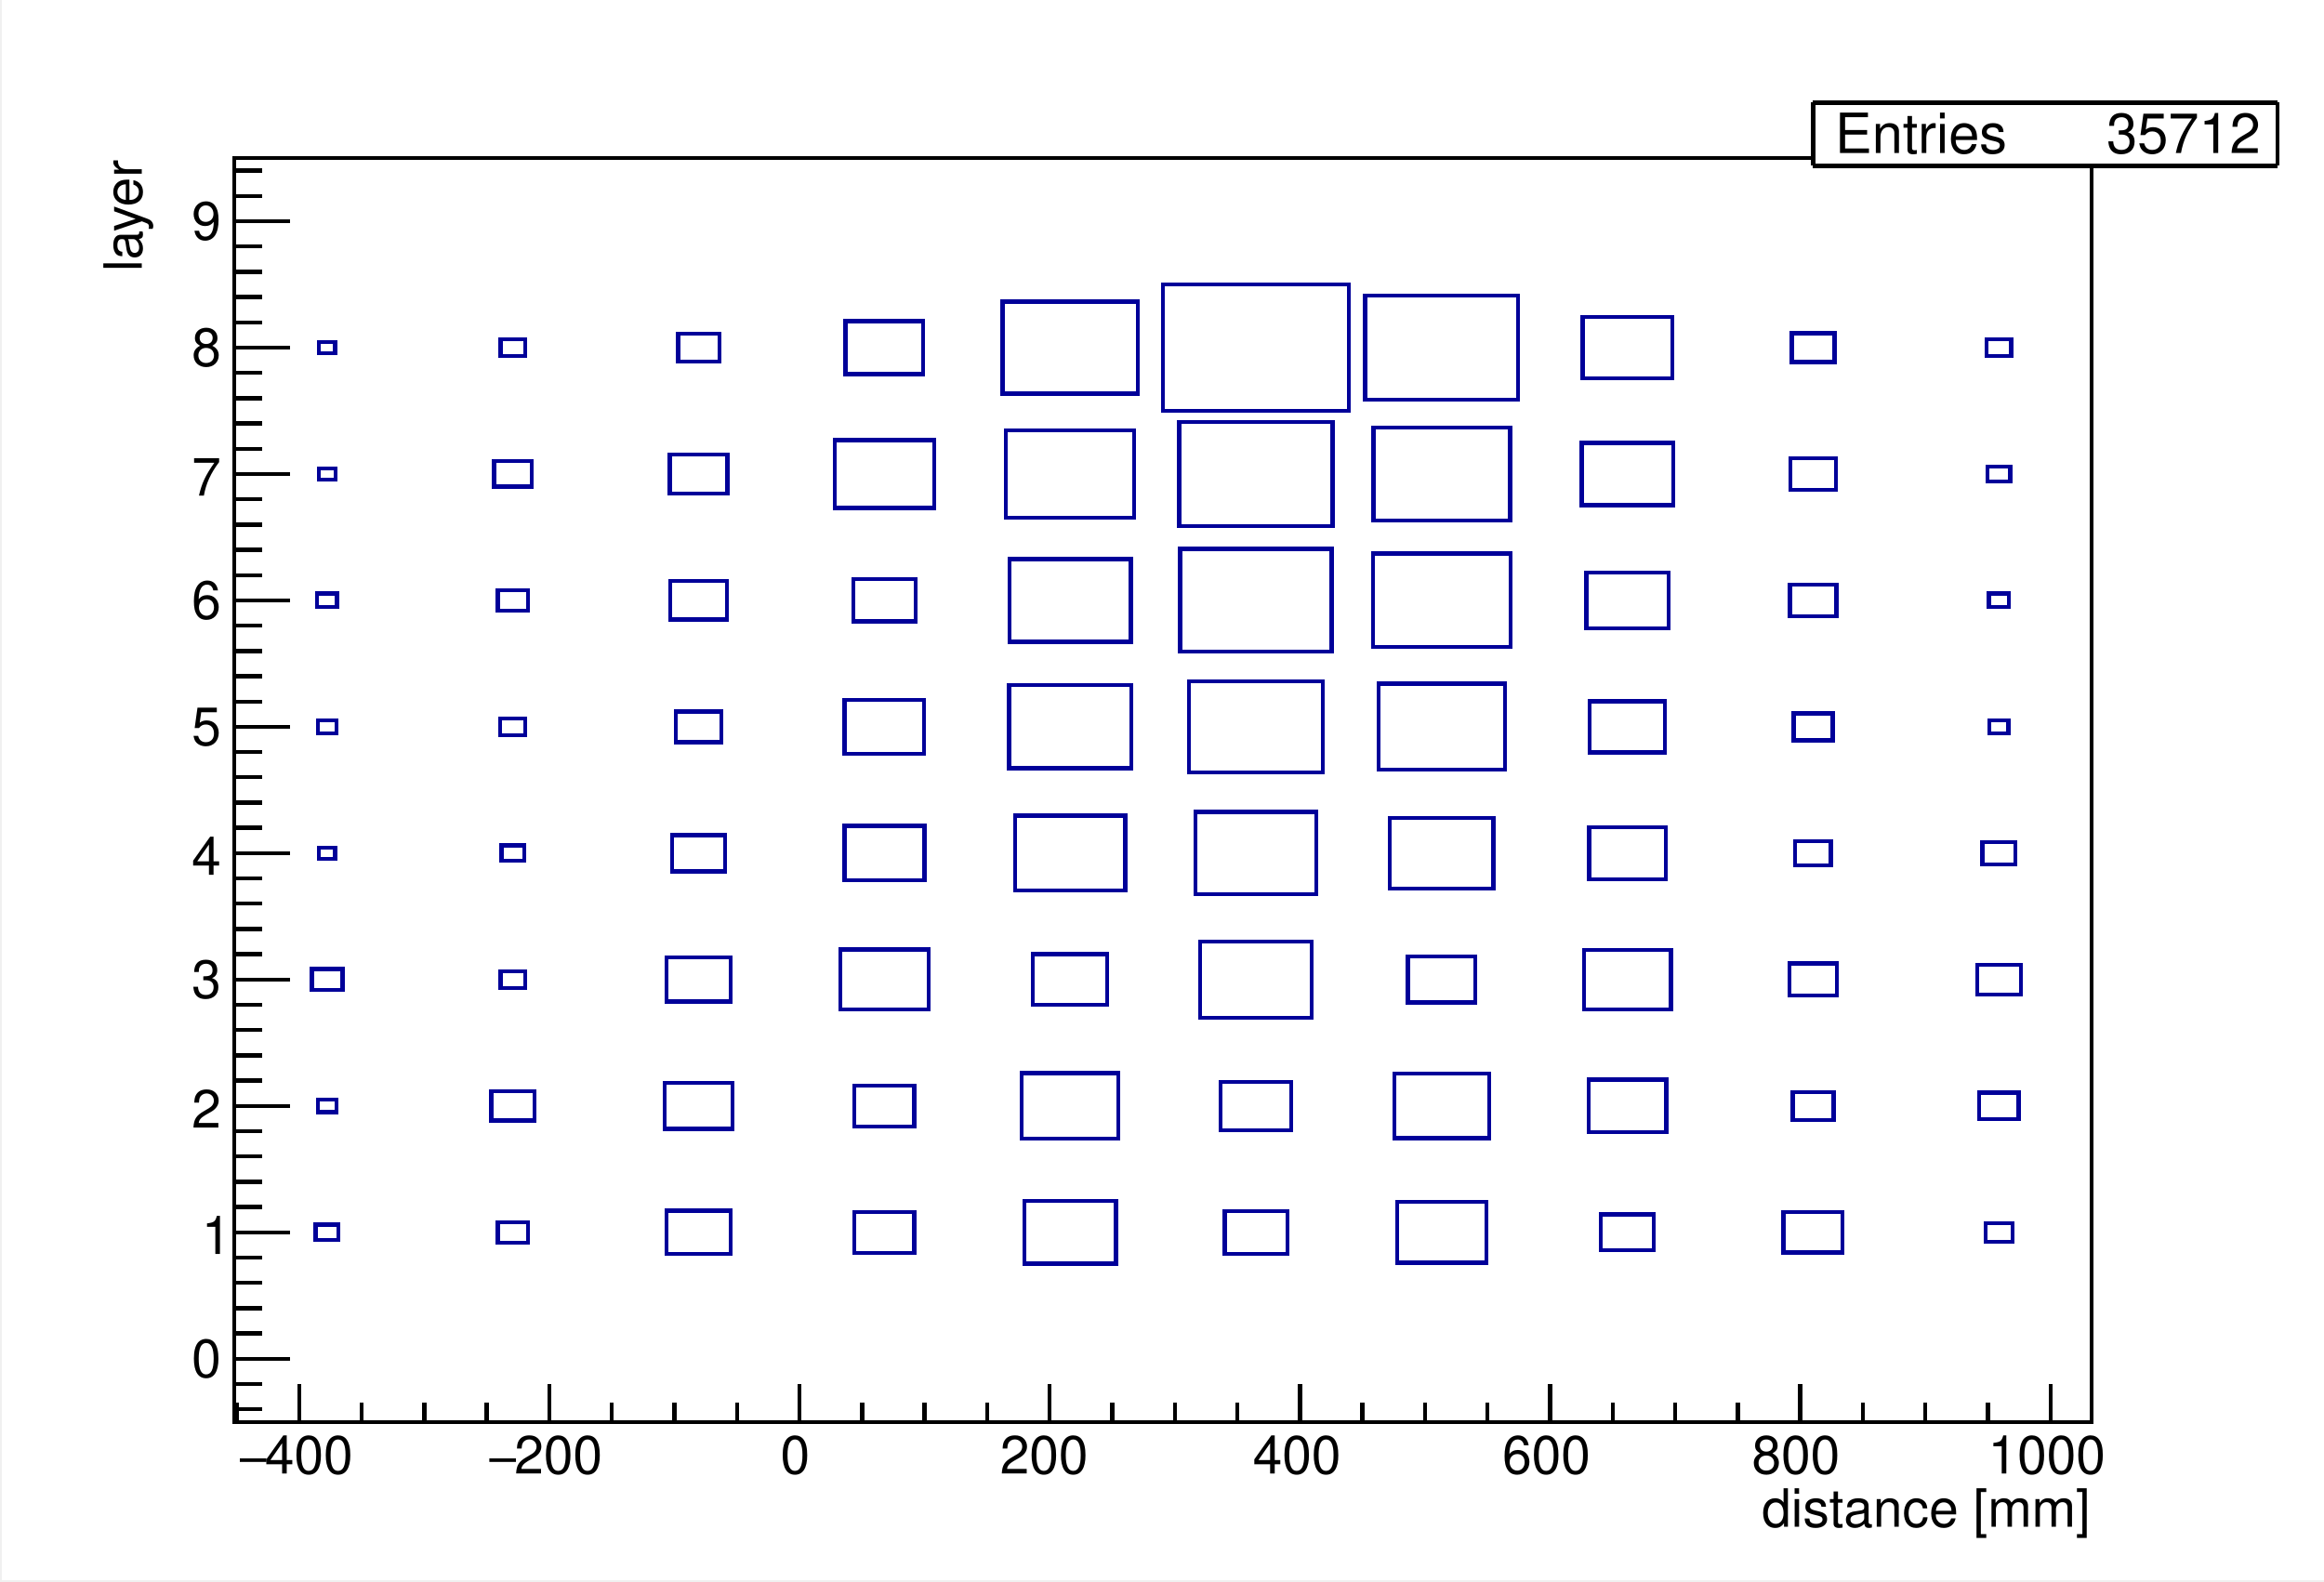
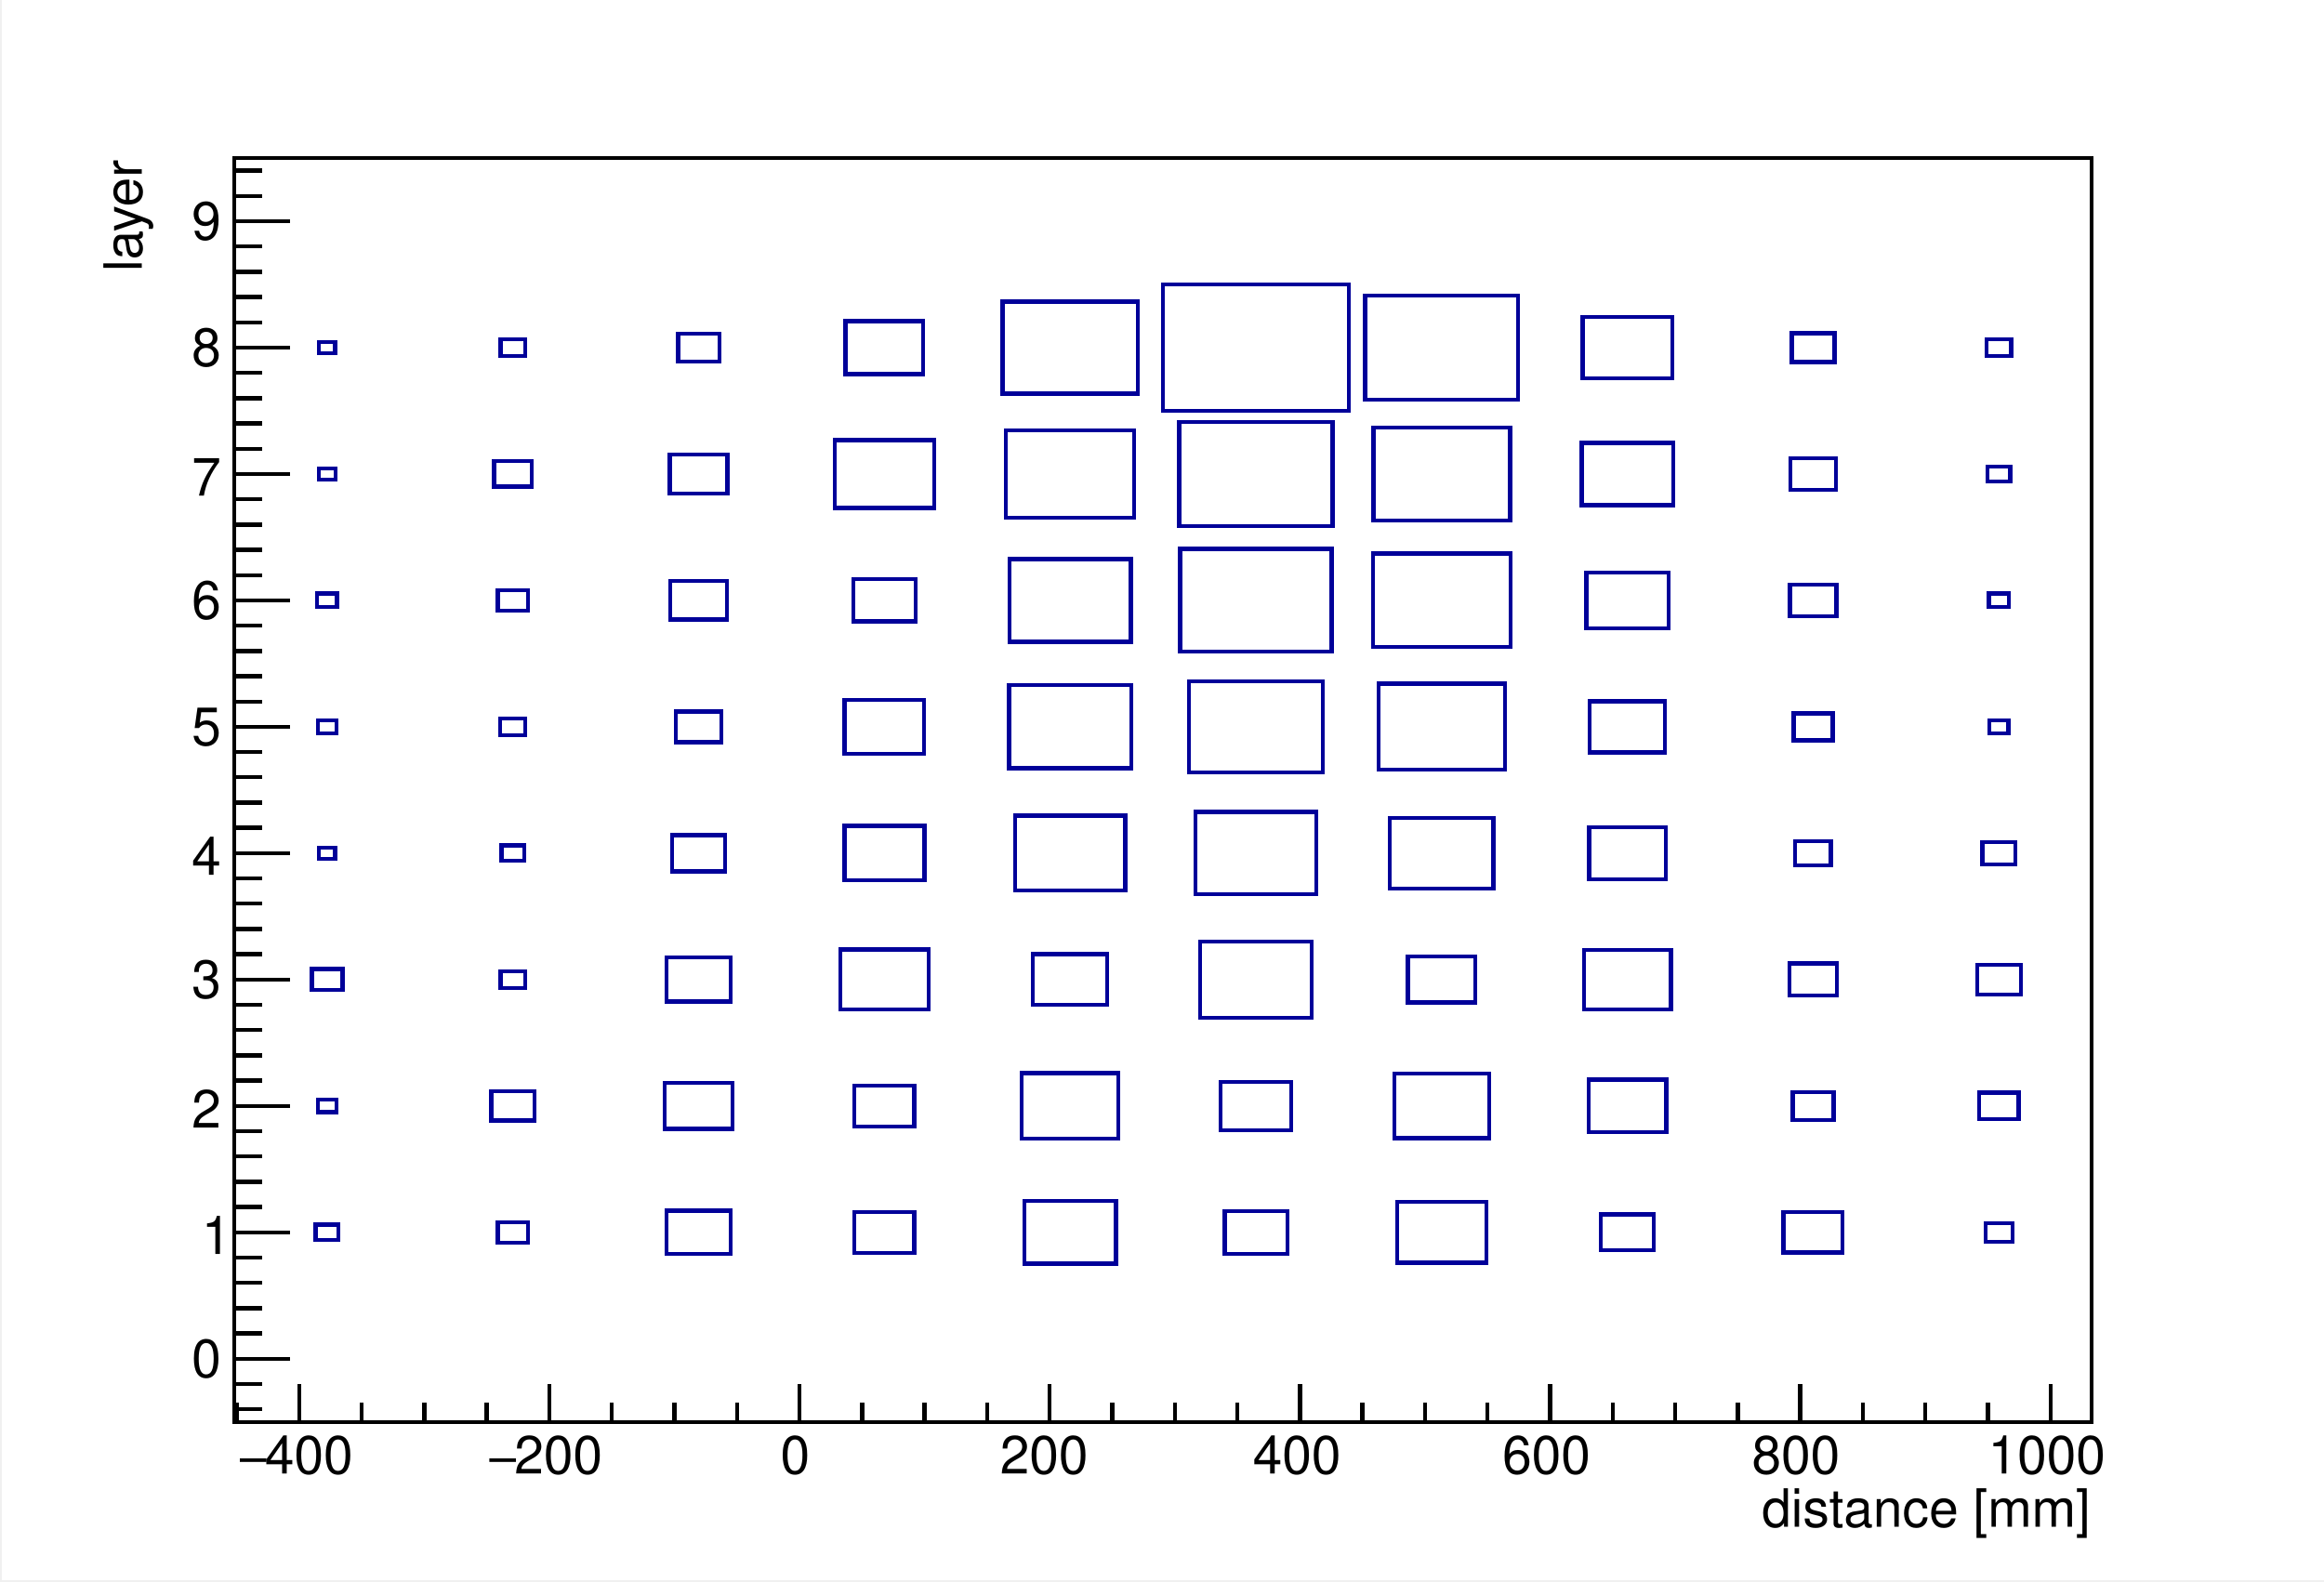
<svg xmlns="http://www.w3.org/2000/svg" width="567.429" height="386.304" viewBox="0 0 567.429 386.304" shape-rendering="crispEdges">
  <defs>
</defs>
  <rect x="0.5" y="0" width="566.929" height="385.804" fill="white" />
  <rect x="57.193" y="38.58" width="453.543" height="308.643" fill="white" />
  <rect x="57.193" y="38.58" width="453.543" height="308.643" fill="none" stroke="black" />
  <rect x="77.058" y="299.014" width="5.623" height="3.827" fill="none" stroke="#000099" />
  <rect x="121.585" y="298.451" width="7.279" height="4.954" fill="none" stroke="#000099" />
  <rect x="162.803" y="295.636" width="15.552" height="10.583" fill="none" stroke="#000099" />
  <rect x="208.61" y="295.944" width="14.646" height="9.967" fill="none" stroke="#000099" />
  <rect x="250.079" y="293.3" width="22.417" height="15.255" fill="none" stroke="#000099" />
  <rect x="298.991" y="295.721" width="15.302" height="10.413" fill="none" stroke="#000099" />
  <rect x="341.107" y="293.517" width="21.779" height="14.821" fill="none" stroke="#000099" />
  <rect x="390.896" y="296.535" width="12.909" height="8.785" fill="none" stroke="#000099" />
  <rect x="435.485" y="296.014" width="14.44" height="9.827" fill="none" stroke="#000099" />
  <rect x="484.758" y="298.681" width="6.602" height="4.493" fill="none" stroke="#000099" />
  <rect x="77.606" y="268.522" width="4.529" height="3.082" fill="none" stroke="#000099" />
  <rect x="119.975" y="266.49" width="10.5" height="7.145" fill="none" stroke="#000099" />
  <rect x="162.31" y="264.436" width="16.537" height="11.254" fill="none" stroke="#000099" />
  <rect x="208.61" y="265.08" width="14.646" height="9.967" fill="none" stroke="#000099" />
  <rect x="249.476" y="262.025" width="23.623" height="16.076" fill="none" stroke="#000099" />
  <rect x="297.994" y="264.178" width="17.295" height="11.769" fill="none" stroke="#000099" />
  <rect x="340.394" y="262.168" width="23.203" height="15.79" fill="none" stroke="#000099" />
  <rect x="387.866" y="263.609" width="18.968" height="12.908" fill="none" stroke="#000099" />
  <rect x="437.705" y="266.661" width="9.999" height="6.805" fill="none" stroke="#000099" />
  <rect x="483.255" y="266.794" width="9.607" height="6.538" fill="none" stroke="#000099" />
  <rect x="76.115" y="236.643" width="7.51" height="5.111" fill="none" stroke="#000099" />
  <rect x="122.193" y="237.136" width="6.062" height="4.125" fill="none" stroke="#000099" />
  <rect x="162.707" y="233.842" width="15.743" height="10.713" fill="none" stroke="#000099" />
  <rect x="205.142" y="231.855" width="21.581" height="14.687" fill="none" stroke="#000099" />
  <rect x="252.194" y="233.011" width="18.186" height="12.376" fill="none" stroke="#000099" />
  <rect x="292.992" y="229.91" width="27.299" height="18.577" fill="none" stroke="#000099" />
  <rect x="343.741" y="233.581" width="16.511" height="11.236" fill="none" stroke="#000099" />
  <rect x="386.719" y="231.964" width="21.262" height="14.469" fill="none" stroke="#000099" />
  <rect x="436.895" y="235.245" width="11.62" height="7.908" fill="none" stroke="#000099" />
  <rect x="482.708" y="235.557" width="10.701" height="7.282" fill="none" stroke="#000099" />
  <rect x="77.909" y="207" width="3.922" height="2.669" fill="none" stroke="#000099" />
  <rect x="122.451" y="206.447" width="5.547" height="3.775" fill="none" stroke="#000099" />
  <rect x="164.091" y="203.919" width="12.975" height="8.83" fill="none" stroke="#000099" />
  <rect x="206.172" y="201.691" width="19.523" height="13.286" fill="none" stroke="#000099" />
  <rect x="247.859" y="199.196" width="26.857" height="18.276" fill="none" stroke="#000099" />
  <rect x="291.872" y="198.283" width="29.539" height="20.102" fill="none" stroke="#000099" />
  <rect x="339.363" y="199.737" width="25.266" height="17.194" fill="none" stroke="#000099" />
  <rect x="388.014" y="201.981" width="18.673" height="12.707" fill="none" stroke="#000099" />
  <rect x="438.344" y="205.367" width="8.721" height="5.935" fill="none" stroke="#000099" />
  <rect x="484.029" y="205.592" width="8.059" height="5.484" fill="none" stroke="#000099" />
  <rect x="77.559" y="175.897" width="4.622" height="3.145" fill="none" stroke="#000099" />
  <rect x="122.158" y="175.383" width="6.132" height="4.173" fill="none" stroke="#000099" />
  <rect x="165.071" y="173.722" width="11.016" height="7.497" fill="none" stroke="#000099" />
  <rect x="206.248" y="170.879" width="19.369" height="13.181" fill="none" stroke="#000099" />
  <rect x="246.353" y="167.307" width="29.87" height="20.327" fill="none" stroke="#000099" />
  <rect x="290.319" y="166.362" width="32.645" height="22.215" fill="none" stroke="#000099" />
  <rect x="336.562" y="166.967" width="30.869" height="21.007" fill="none" stroke="#000099" />
  <rect x="388.176" y="171.226" width="18.35" height="12.487" fill="none" stroke="#000099" />
  <rect x="437.901" y="174.201" width="9.607" height="6.538" fill="none" stroke="#000099" />
  <rect x="485.748" y="175.897" width="4.622" height="3.145" fill="none" stroke="#000099" />
  <rect x="77.424" y="144.941" width="4.892" height="3.329" fill="none" stroke="#000099" />
  <rect x="121.527" y="144.089" width="7.396" height="5.033" fill="none" stroke="#000099" />
  <rect x="163.661" y="141.898" width="13.836" height="9.415" fill="none" stroke="#000099" />
  <rect x="208.352" y="141.447" width="15.162" height="10.318" fill="none" stroke="#000099" />
  <rect x="246.467" y="136.52" width="29.64" height="20.17" fill="none" stroke="#000099" />
  <rect x="288.176" y="134.039" width="36.931" height="25.133" fill="none" stroke="#000099" />
  <rect x="335.222" y="135.19" width="33.548" height="22.83" fill="none" stroke="#000099" />
  <rect x="387.319" y="139.779" width="20.063" height="13.653" fill="none" stroke="#000099" />
  <rect x="437.063" y="142.766" width="11.284" height="7.679" fill="none" stroke="#000099" />
  <rect x="485.613" y="144.941" width="4.892" height="3.329" fill="none" stroke="#000099" />
  <rect x="77.803" y="114.335" width="4.134" height="2.813" fill="none" stroke="#000099" />
  <rect x="120.672" y="112.643" width="9.105" height="6.196" fill="none" stroke="#000099" />
  <rect x="163.569" y="110.971" width="14.02" height="9.541" fill="none" stroke="#000099" />
  <rect x="203.8" y="107.485" width="24.266" height="16.513" fill="none" stroke="#000099" />
  <rect x="245.613" y="105.074" width="31.349" height="21.334" fill="none" stroke="#000099" />
  <rect x="287.946" y="103.019" width="37.392" height="25.445" fill="none" stroke="#000099" />
  <rect x="335.305" y="104.383" width="33.383" height="22.717" fill="none" stroke="#000099" />
  <rect x="386.18" y="108.14" width="22.34" height="15.203" fill="none" stroke="#000099" />
  <rect x="437.082" y="111.915" width="11.246" height="7.653" fill="none" stroke="#000099" />
  <rect x="485.325" y="113.88" width="5.469" height="3.722" fill="none" stroke="#000099" />
  <rect x="77.909" y="83.542" width="3.922" height="2.669" fill="none" stroke="#000099" />
  <rect x="122.229" y="82.838" width="5.991" height="4.077" fill="none" stroke="#000099" />
  <rect x="165.536" y="81.446" width="10.085" height="6.863" fill="none" stroke="#000099" />
  <rect x="206.415" y="78.4" width="19.035" height="12.954" fill="none" stroke="#000099" />
  <rect x="244.815" y="73.667" width="32.944" height="22.419" fill="none" stroke="#000099" />
  <rect x="283.965" y="69.445" width="45.354" height="30.864" fill="none" stroke="#000099" />
  <rect x="333.329" y="72.174" width="37.334" height="25.407" fill="none" stroke="#000099" />
  <rect x="386.393" y="77.42" width="21.915" height="14.914" fill="none" stroke="#000099" />
  <rect x="437.516" y="81.346" width="10.377" height="7.062" fill="none" stroke="#000099" />
  <rect x="485.028" y="82.814" width="6.062" height="4.125" fill="none" stroke="#000099" />
  <path d="M57.193,347.224h 453.543" fill="none" stroke="black" />
  <path d="M73.023,337.964v 9.259" fill="none" stroke="black" />
  <path d="M88.295,342.594v 4.63" fill="none" stroke="black" />
  <path d="M103.568,342.594v 4.63" fill="none" stroke="black" />
  <path d="M118.84,342.594v 4.63" fill="none" stroke="black" />
  <path d="M134.113,337.964v 9.259" fill="none" stroke="black" />
  <path d="M149.385,342.594v 4.63" fill="none" stroke="black" />
  <path d="M164.657,342.594v 4.63" fill="none" stroke="black" />
  <path d="M179.93,342.594v 4.63" fill="none" stroke="black" />
  <path d="M195.202,337.964v 9.259" fill="none" stroke="black" />
  <path d="M210.475,342.594v 4.63" fill="none" stroke="black" />
  <path d="M225.747,342.594v 4.63" fill="none" stroke="black" />
  <path d="M241.02,342.594v 4.63" fill="none" stroke="black" />
  <path d="M256.292,337.964v 9.259" fill="none" stroke="black" />
  <path d="M271.564,342.594v 4.63" fill="none" stroke="black" />
  <path d="M286.837,342.594v 4.63" fill="none" stroke="black" />
  <path d="M302.109,342.594v 4.63" fill="none" stroke="black" />
  <path d="M317.382,337.964v 9.259" fill="none" stroke="black" />
  <path d="M332.654,342.594v 4.63" fill="none" stroke="black" />
  <path d="M347.927,342.594v 4.63" fill="none" stroke="black" />
  <path d="M363.199,342.594v 4.63" fill="none" stroke="black" />
  <path d="M378.471,337.964v 9.259" fill="none" stroke="black" />
  <path d="M393.744,342.594v 4.63" fill="none" stroke="black" />
  <path d="M409.016,342.594v 4.63" fill="none" stroke="black" />
  <path d="M424.289,342.594v 4.63" fill="none" stroke="black" />
  <path d="M439.561,337.964v 9.259" fill="none" stroke="black" />
  <path d="M454.834,342.594v 4.63" fill="none" stroke="black" />
  <path d="M470.106,342.594v 4.63" fill="none" stroke="black" />
  <path d="M485.379,342.594v 4.63" fill="none" stroke="black" />
  <path d="M500.651,337.964v 9.259" fill="none" stroke="black" />
  <path d="M73.023,337.964v 9.259" fill="none" stroke="black" />
  <path d="M57.75,342.594v 4.63" fill="none" stroke="black" />
  <path d="M500.651,337.964v 9.259" fill="none" stroke="black" />
  <text xml:space="preserve" x="64.665" y="359.813" fill="black" font-size="12.888" font-family="Helvetica">400</text>
  <text xml:space="preserve" x="58.168" y="359.813" fill="black" font-size="12.888" font-family="Times">−</text>
  <text xml:space="preserve" x="125.582" y="359.813" fill="black" font-size="12.888" font-family="Helvetica">200</text>
  <text xml:space="preserve" x="119.084" y="359.813" fill="black" font-size="12.888" font-family="Times">−</text>
  <text xml:space="preserve" x="190.559" y="359.813" fill="black" font-size="12.888" font-family="Helvetica">0</text>
  <text xml:space="preserve" x="244.166" y="359.813" fill="black" font-size="12.888" font-family="Helvetica">200</text>
  <text xml:space="preserve" x="305.895" y="359.813" fill="black" font-size="12.888" font-family="Helvetica">400</text>
  <text xml:space="preserve" x="366.811" y="359.813" fill="black" font-size="12.888" font-family="Helvetica">600</text>
  <text xml:space="preserve" x="427.727" y="359.813" fill="black" font-size="12.888" font-family="Helvetica">800</text>
  <text xml:space="preserve" x="485.395" y="359.813" fill="black" font-size="12.888" font-family="Helvetica">1000</text>
  <text xml:space="preserve" x="430.164" y="372.809" fill="black" font-size="12.888" font-family="Helvetica">distance [mm]</text>
  <path d="M57.193,347.224v -308.643" fill="none" stroke="black" />
  <path d="M70.799,331.792h -13.606" fill="none" stroke="black" />
  <path d="M63.996,325.619h -6.803" fill="none" stroke="black" />
  <path d="M63.996,319.446h -6.803" fill="none" stroke="black" />
  <path d="M63.996,313.273h -6.803" fill="none" stroke="black" />
  <path d="M63.996,307.1h -6.803" fill="none" stroke="black" />
  <path d="M70.799,300.927h -13.606" fill="none" stroke="black" />
  <path d="M63.996,294.754h -6.803" fill="none" stroke="black" />
  <path d="M63.996,288.582h -6.803" fill="none" stroke="black" />
  <path d="M63.996,282.409h -6.803" fill="none" stroke="black" />
  <path d="M63.996,276.236h -6.803" fill="none" stroke="black" />
  <path d="M70.799,270.063h -13.606" fill="none" stroke="black" />
  <path d="M63.996,263.89h -6.803" fill="none" stroke="black" />
  <path d="M63.996,257.717h -6.803" fill="none" stroke="black" />
  <path d="M63.996,251.544h -6.803" fill="none" stroke="black" />
  <path d="M63.996,245.371h -6.803" fill="none" stroke="black" />
  <path d="M70.799,239.199h -13.606" fill="none" stroke="black" />
  <path d="M63.996,233.026h -6.803" fill="none" stroke="black" />
  <path d="M63.996,226.853h -6.803" fill="none" stroke="black" />
  <path d="M63.996,220.68h -6.803" fill="none" stroke="black" />
  <path d="M63.996,214.507h -6.803" fill="none" stroke="black" />
  <path d="M70.799,208.334h -13.606" fill="none" stroke="black" />
  <path d="M63.996,202.161h -6.803" fill="none" stroke="black" />
  <path d="M63.996,195.989h -6.803" fill="none" stroke="black" />
  <path d="M63.996,189.816h -6.803" fill="none" stroke="black" />
  <path d="M63.996,183.643h -6.803" fill="none" stroke="black" />
  <path d="M70.799,177.47h -13.606" fill="none" stroke="black" />
  <path d="M63.996,171.297h -6.803" fill="none" stroke="black" />
  <path d="M63.996,165.124h -6.803" fill="none" stroke="black" />
  <path d="M63.996,158.951h -6.803" fill="none" stroke="black" />
  <path d="M63.996,152.778h -6.803" fill="none" stroke="black" />
  <path d="M70.799,146.606h -13.606" fill="none" stroke="black" />
  <path d="M63.996,140.433h -6.803" fill="none" stroke="black" />
  <path d="M63.996,134.26h -6.803" fill="none" stroke="black" />
  <path d="M63.996,128.087h -6.803" fill="none" stroke="black" />
  <path d="M63.996,121.914h -6.803" fill="none" stroke="black" />
  <path d="M70.799,115.741h -13.606" fill="none" stroke="black" />
  <path d="M63.996,109.568h -6.803" fill="none" stroke="black" />
  <path d="M63.996,103.396h -6.803" fill="none" stroke="black" />
  <path d="M63.996,97.223h -6.803" fill="none" stroke="black" />
  <path d="M63.996,91.05h -6.803" fill="none" stroke="black" />
  <path d="M70.799,84.877h -13.606" fill="none" stroke="black" />
  <path d="M63.996,78.704h -6.803" fill="none" stroke="black" />
  <path d="M63.996,72.531h -6.803" fill="none" stroke="black" />
  <path d="M63.996,66.358h -6.803" fill="none" stroke="black" />
  <path d="M63.996,60.185h -6.803" fill="none" stroke="black" />
  <path d="M70.799,54.013h -13.606" fill="none" stroke="black" />
  <path d="M70.799,331.792h -13.606" fill="none" stroke="black" />
  <path d="M63.996,337.964h -6.803" fill="none" stroke="black" />
  <path d="M63.996,344.137h -6.803" fill="none" stroke="black" />
  <path d="M70.799,54.013h -13.606" fill="none" stroke="black" />
  <path d="M63.996,47.84h -6.803" fill="none" stroke="black" />
  <path d="M63.996,41.667h -6.803" fill="none" stroke="black" />
  <text xml:space="preserve" x="46.797" y="336.259" fill="black" font-size="12.888" font-family="Helvetica">0</text>
  <text xml:space="preserve" x="49.233" y="306.207" fill="black" font-size="12.888" font-family="Helvetica">1</text>
  <text xml:space="preserve" x="46.797" y="275.342" fill="black" font-size="12.888" font-family="Helvetica">2</text>
  <text xml:space="preserve" x="46.797" y="243.666" fill="black" font-size="12.888" font-family="Helvetica">3</text>
  <text xml:space="preserve" x="46.797" y="213.614" fill="black" font-size="12.888" font-family="Helvetica">4</text>
  <text xml:space="preserve" x="46.797" y="181.937" fill="black" font-size="12.888" font-family="Helvetica">5</text>
  <text xml:space="preserve" x="46.797" y="151.073" fill="black" font-size="12.888" font-family="Helvetica">6</text>
  <text xml:space="preserve" x="46.797" y="121.021" fill="black" font-size="12.888" font-family="Helvetica">7</text>
  <text xml:space="preserve" x="46.797" y="89.344" fill="black" font-size="12.888" font-family="Helvetica">8</text>
  <text xml:space="preserve" x="46.797" y="58.48" fill="black" font-size="12.888" font-family="Helvetica">9</text>
  <g transform="rotate(-90,34.6132,69.8509)">
    <text xml:space="preserve" x="34.613" y="69.851" fill="black" font-size="12.888" font-family="Helvetica"> layer</text>
  </g>
-   <rect x="442.705" y="25.077" width="113.386" height="15.432" fill="white" />
-   <path d="M442.705,40.509h 113.386" fill="none" stroke="black" />
-   <path d="M556.091,40.509v -15.432" fill="none" stroke="black" />
-   <path d="M556.091,25.077h -113.386" fill="none" stroke="black" />
-   <path d="M442.705,25.077v 15.432" fill="none" stroke="black" />
-   <text xml:space="preserve" x="448.033" y="37.362" fill="black" font-size="13.525" font-family="Helvetica">Entries </text>
-   <text xml:space="preserve" x="510.574" y="37.362" fill="black" font-size="13.525" font-family="Helvetica"> 35712</text>
-   <rect x="442.705" y="25.077" width="113.386" height="15.432" fill="white" />
-   <path d="M442.705,40.509h 113.386" fill="none" stroke="black" />
-   <path d="M556.091,40.509v -15.432" fill="none" stroke="black" />
-   <path d="M556.091,25.077h -113.386" fill="none" stroke="black" />
-   <path d="M442.705,25.077v 15.432" fill="none" stroke="black" />
-   <text xml:space="preserve" x="448.033" y="37.362" fill="black" font-size="13.525" font-family="Helvetica">Entries </text>
-   <text xml:space="preserve" x="510.574" y="37.362" fill="black" font-size="13.525" font-family="Helvetica"> 35712</text>
</svg>
